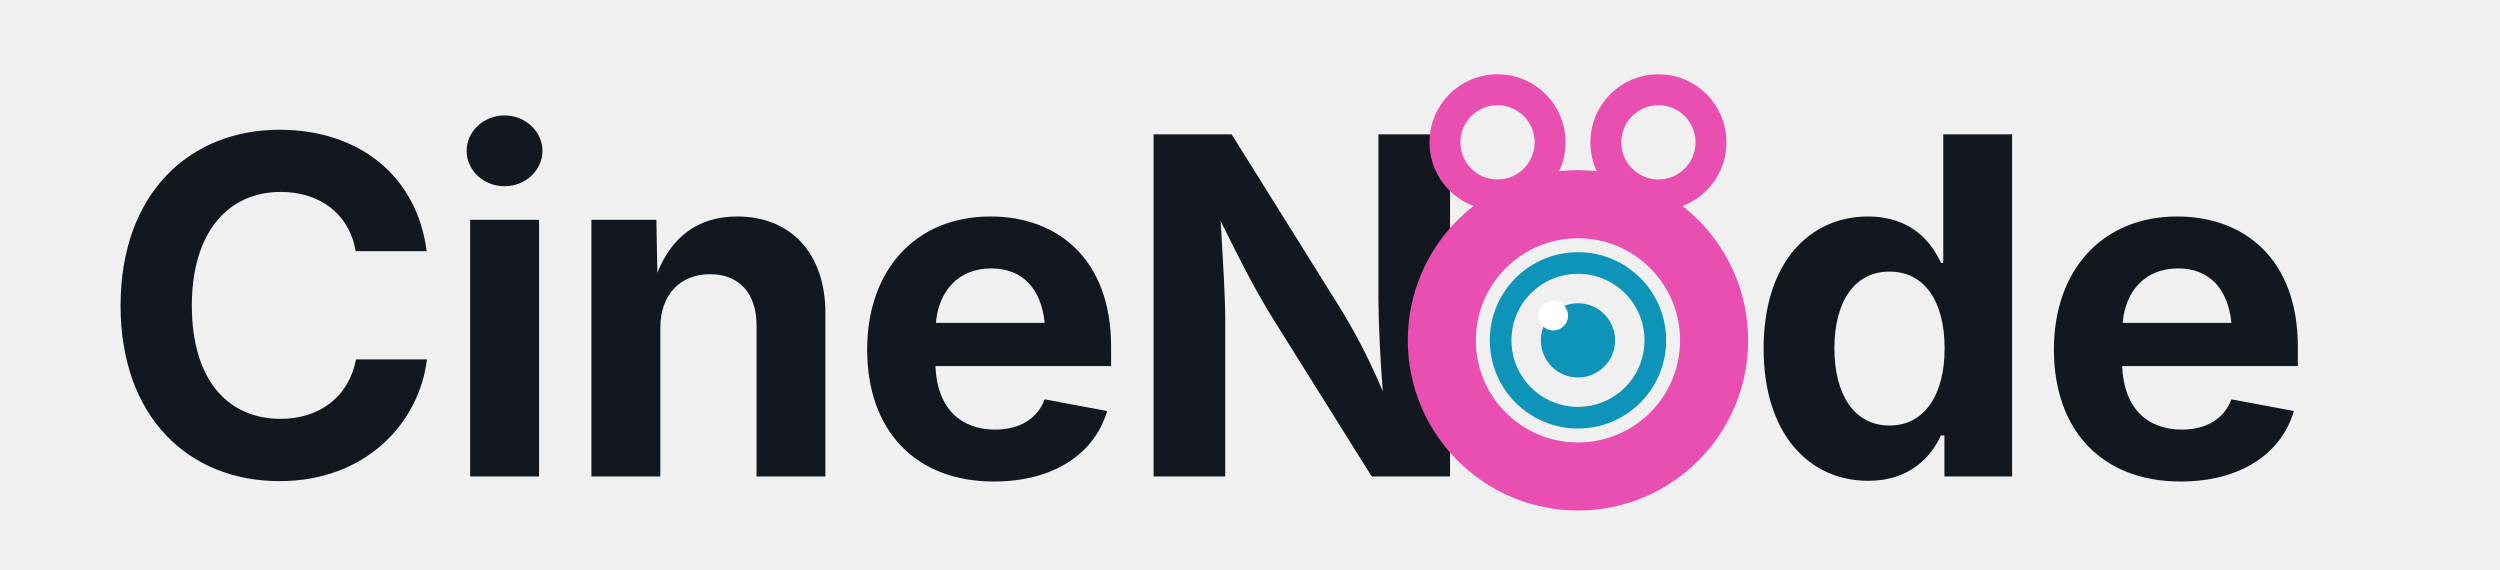
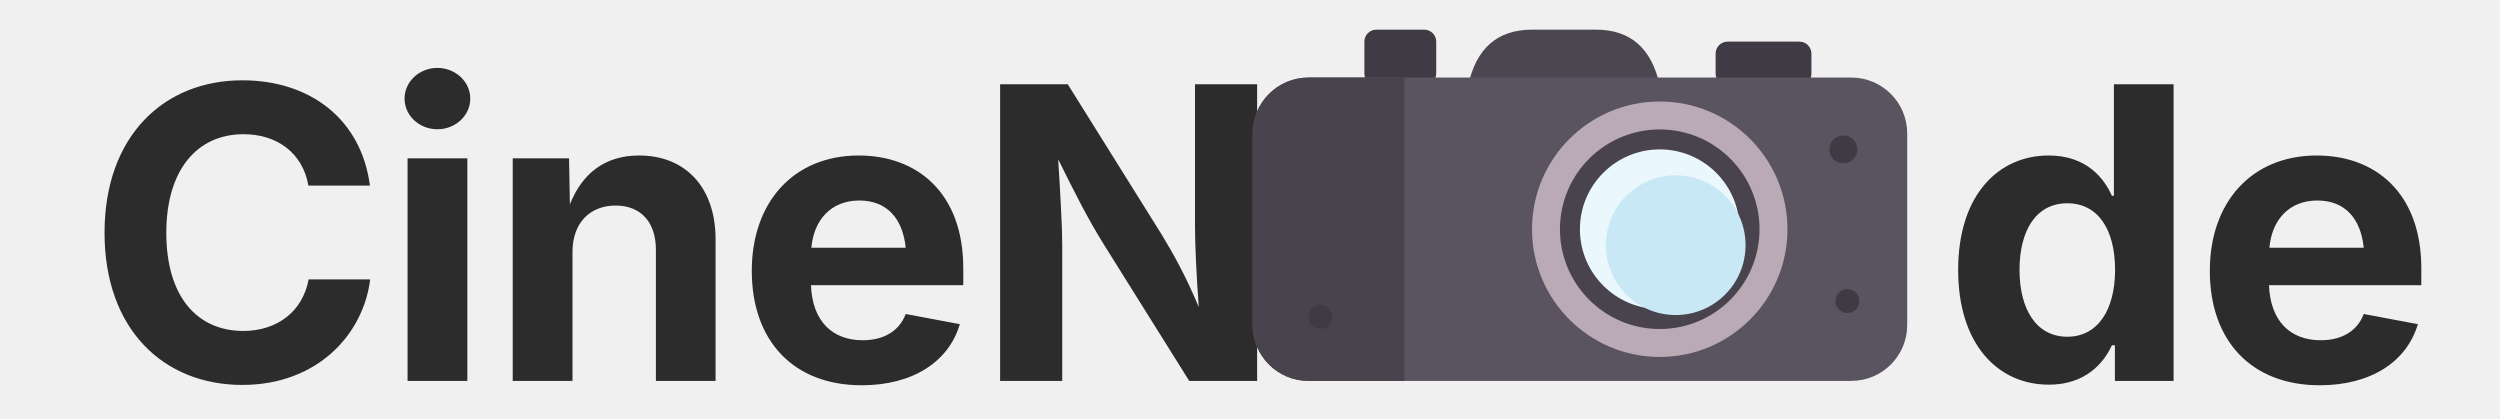
- <svg xmlns="http://www.w3.org/2000/svg" viewBox="8 18 404 92" role="img" aria-label="CineNode">
+ <svg xmlns="http://www.w3.org/2000/svg" viewBox="8 24 466 78" role="img" aria-label="CineNode">
  <style>
    text { font: 700 76px 'Segoe UI', Inter, system-ui, sans-serif; letter-spacing: -1px; }
-     .letters { fill: #131720; }
-     .glass-ring { stroke: #0e94b8; }
-     .glass-core { fill: #0e94b8; }
+     .letters { fill: #2c2c2c; }
    @media (prefers-color-scheme: dark) {
-       .letters { fill: #e6e9f0; }
-       .glass-ring { stroke: #4fd1e9; }
-       .glass-core { fill: #4fd1e9; }
+       .letters { fill: #f3f4f4; }
    }
  </style>
  <text class="letters" x="24" y="95" textLength="212" lengthAdjust="spacingAndGlyphs">CineN</text>
-   <g>
-     <circle cx="250" cy="41" r="8.5" fill="none" stroke="#e94fb0" stroke-width="5" />
-     <circle cx="276" cy="41" r="8.5" fill="none" stroke="#e94fb0" stroke-width="5" />
-     <circle cx="263" cy="73" r="22" fill="none" stroke="#e94fb0" stroke-width="11" />
-     <circle cx="263" cy="73" r="12.5" fill="none" class="glass-ring" stroke-width="3.5" />
-     <circle cx="263" cy="73" r="6" class="glass-core" />
-     <circle cx="259" cy="69" r="2.4" fill="#ffffff" />
+   <g transform="translate(240 20.6) scale(0.744)">
+     <rect x="30" y="12" width="18" height="14" rx="3" fill="#3f3a43" />
+     <rect x="118" y="15" width="24" height="11" rx="3" fill="#3f3a43" />
+     <path d="M56 26 q3 -14 16 -14 h16 q13 0 16 14 z" fill="#4c4650" />
+     <rect x="2" y="24" width="164" height="76" rx="14" fill="#5a5460" />
+     <path d="M2 38 a14 14 0 0 1 14 -14 h24 v76 h-24 a14 14 0 0 1 -14 -14 z" fill="#49434e" />
+     <circle cx="104" cy="62" r="32" fill="#b9aab5" />
+     <circle cx="104" cy="62" r="25" fill="#49434e" />
+     <circle cx="104" cy="62" r="20" fill="#eaf7fd" />
+     <circle cx="108" cy="66" r="17.5" fill="#c8e8f6" />
+     <circle cx="150" cy="42" r="3.5" fill="#3f3a43" />
+     <circle cx="151" cy="80" r="3" fill="#3f3a43" />
+     <circle cx="19" cy="84" r="3" fill="#3f3a43" />
  </g>
-   <text class="letters" x="290" y="95">de</text>
+   <text class="letters" x="370" y="95">de</text>
</svg>
